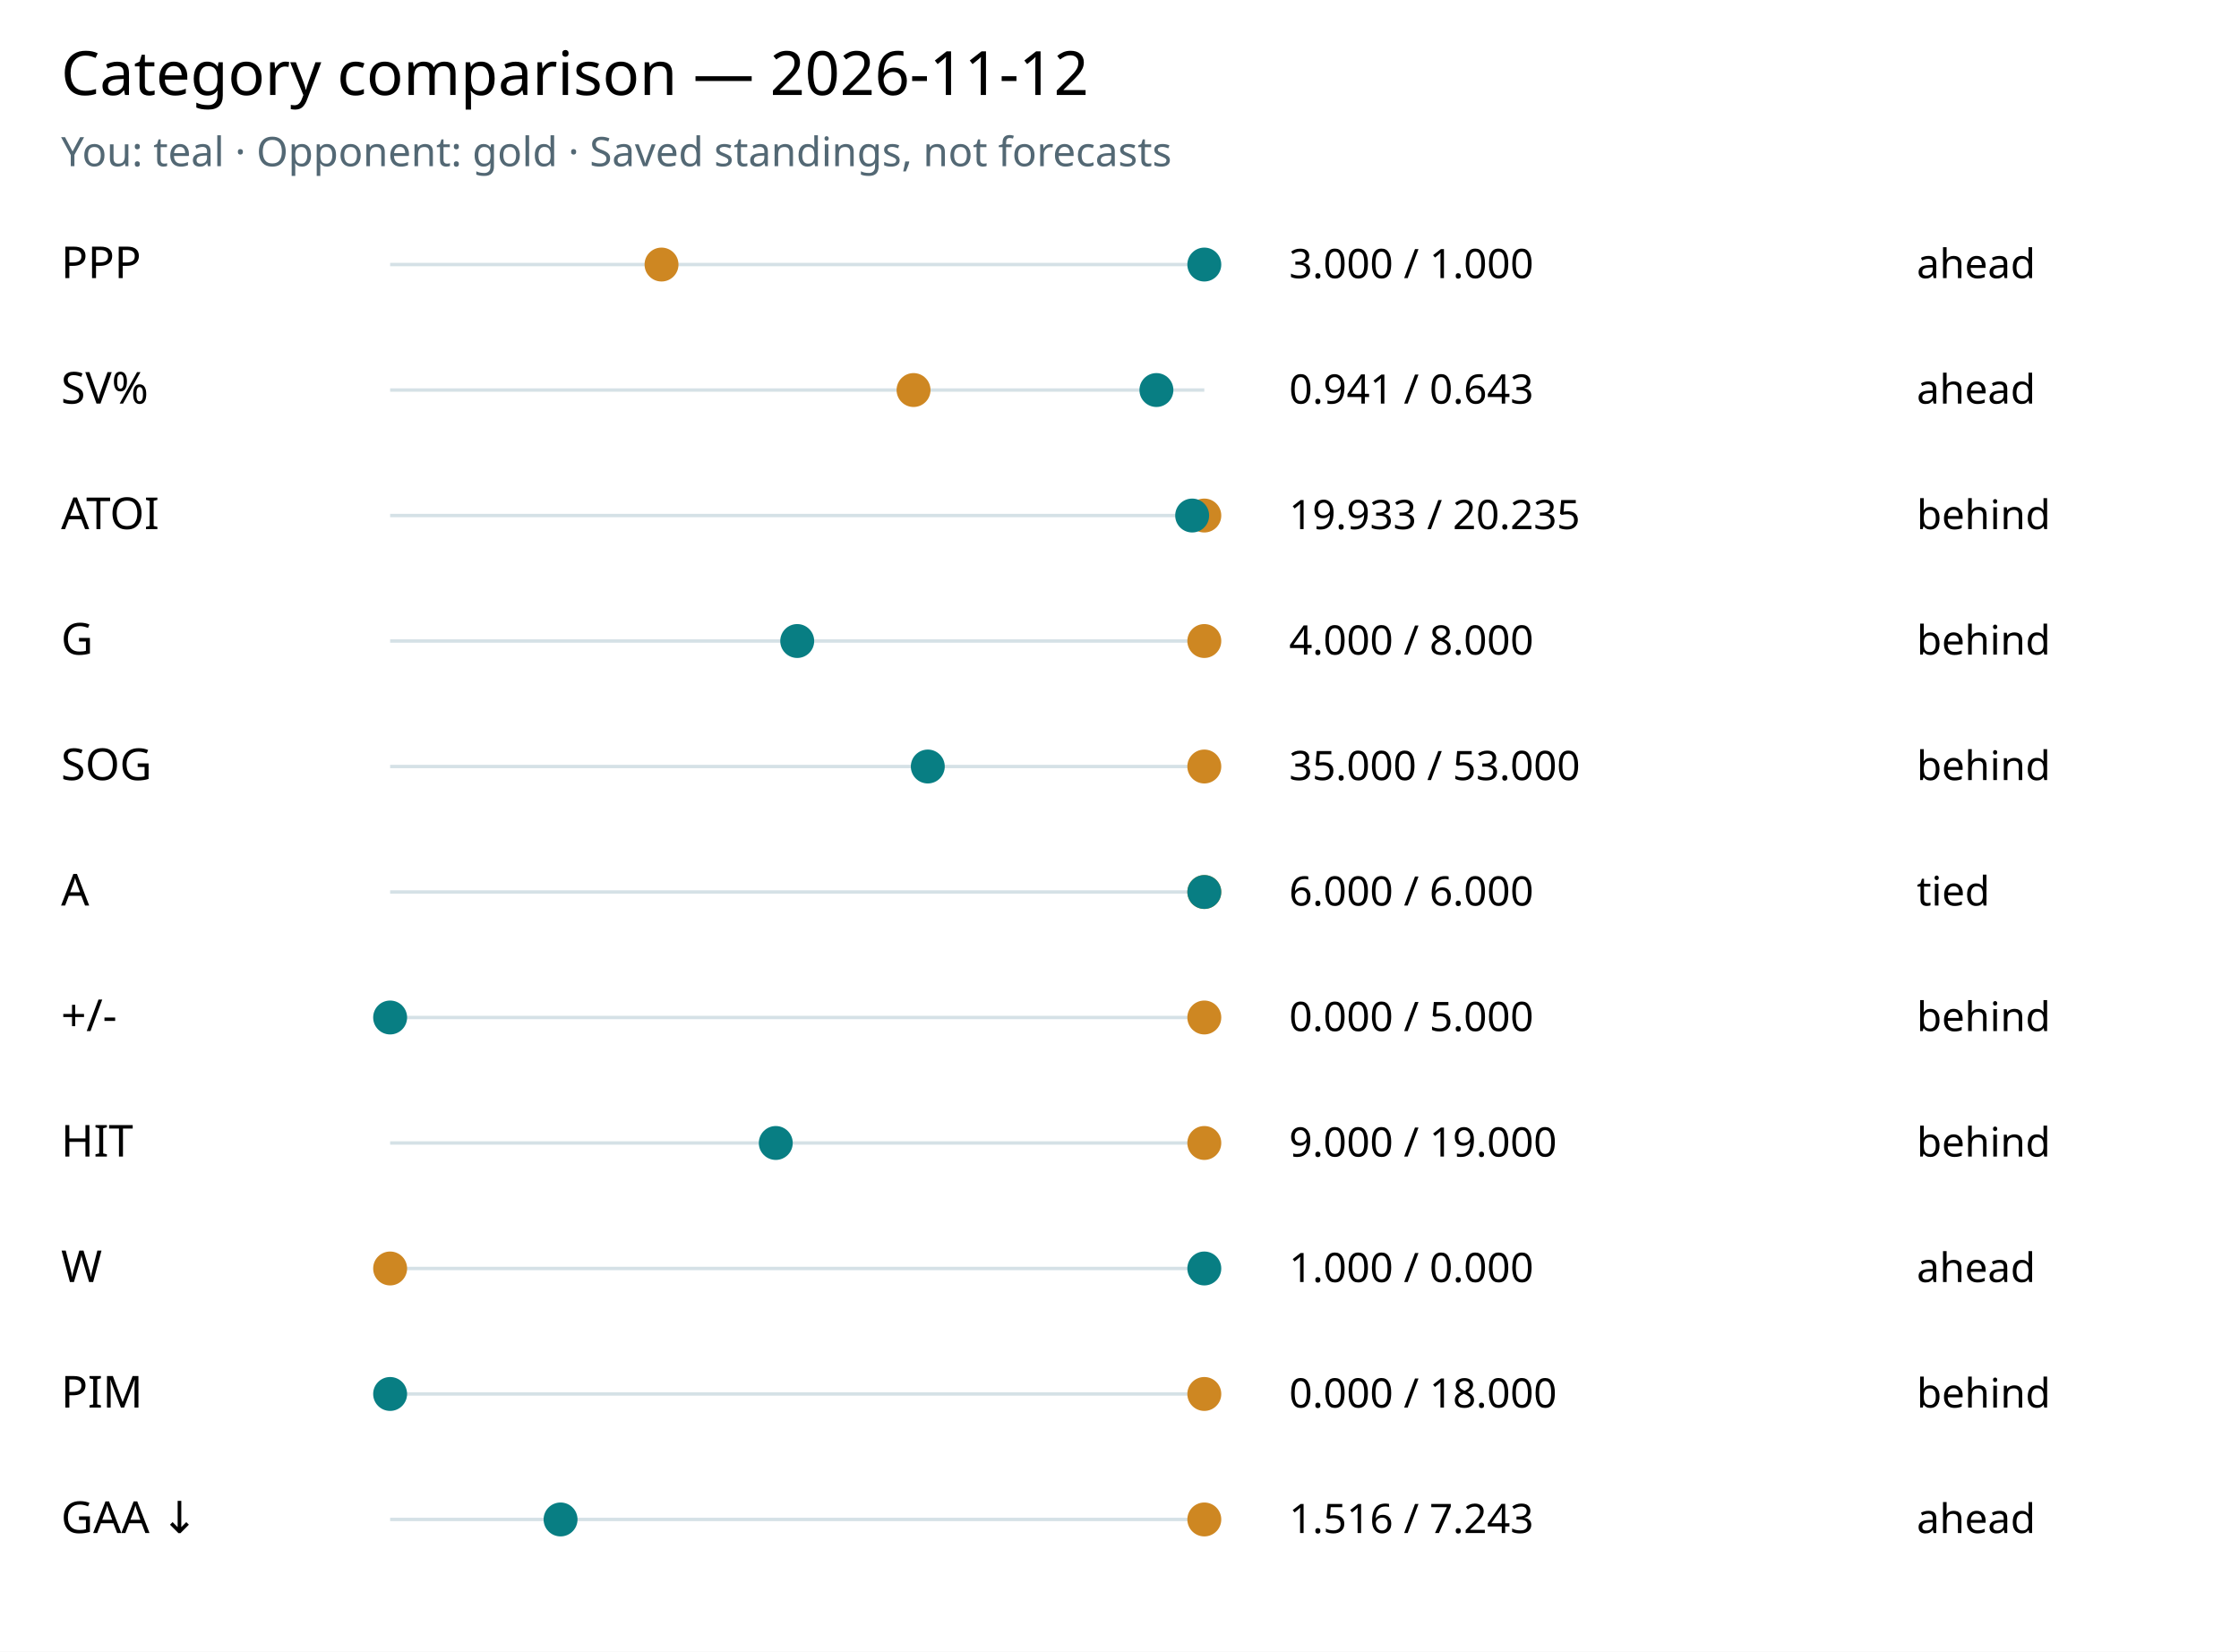
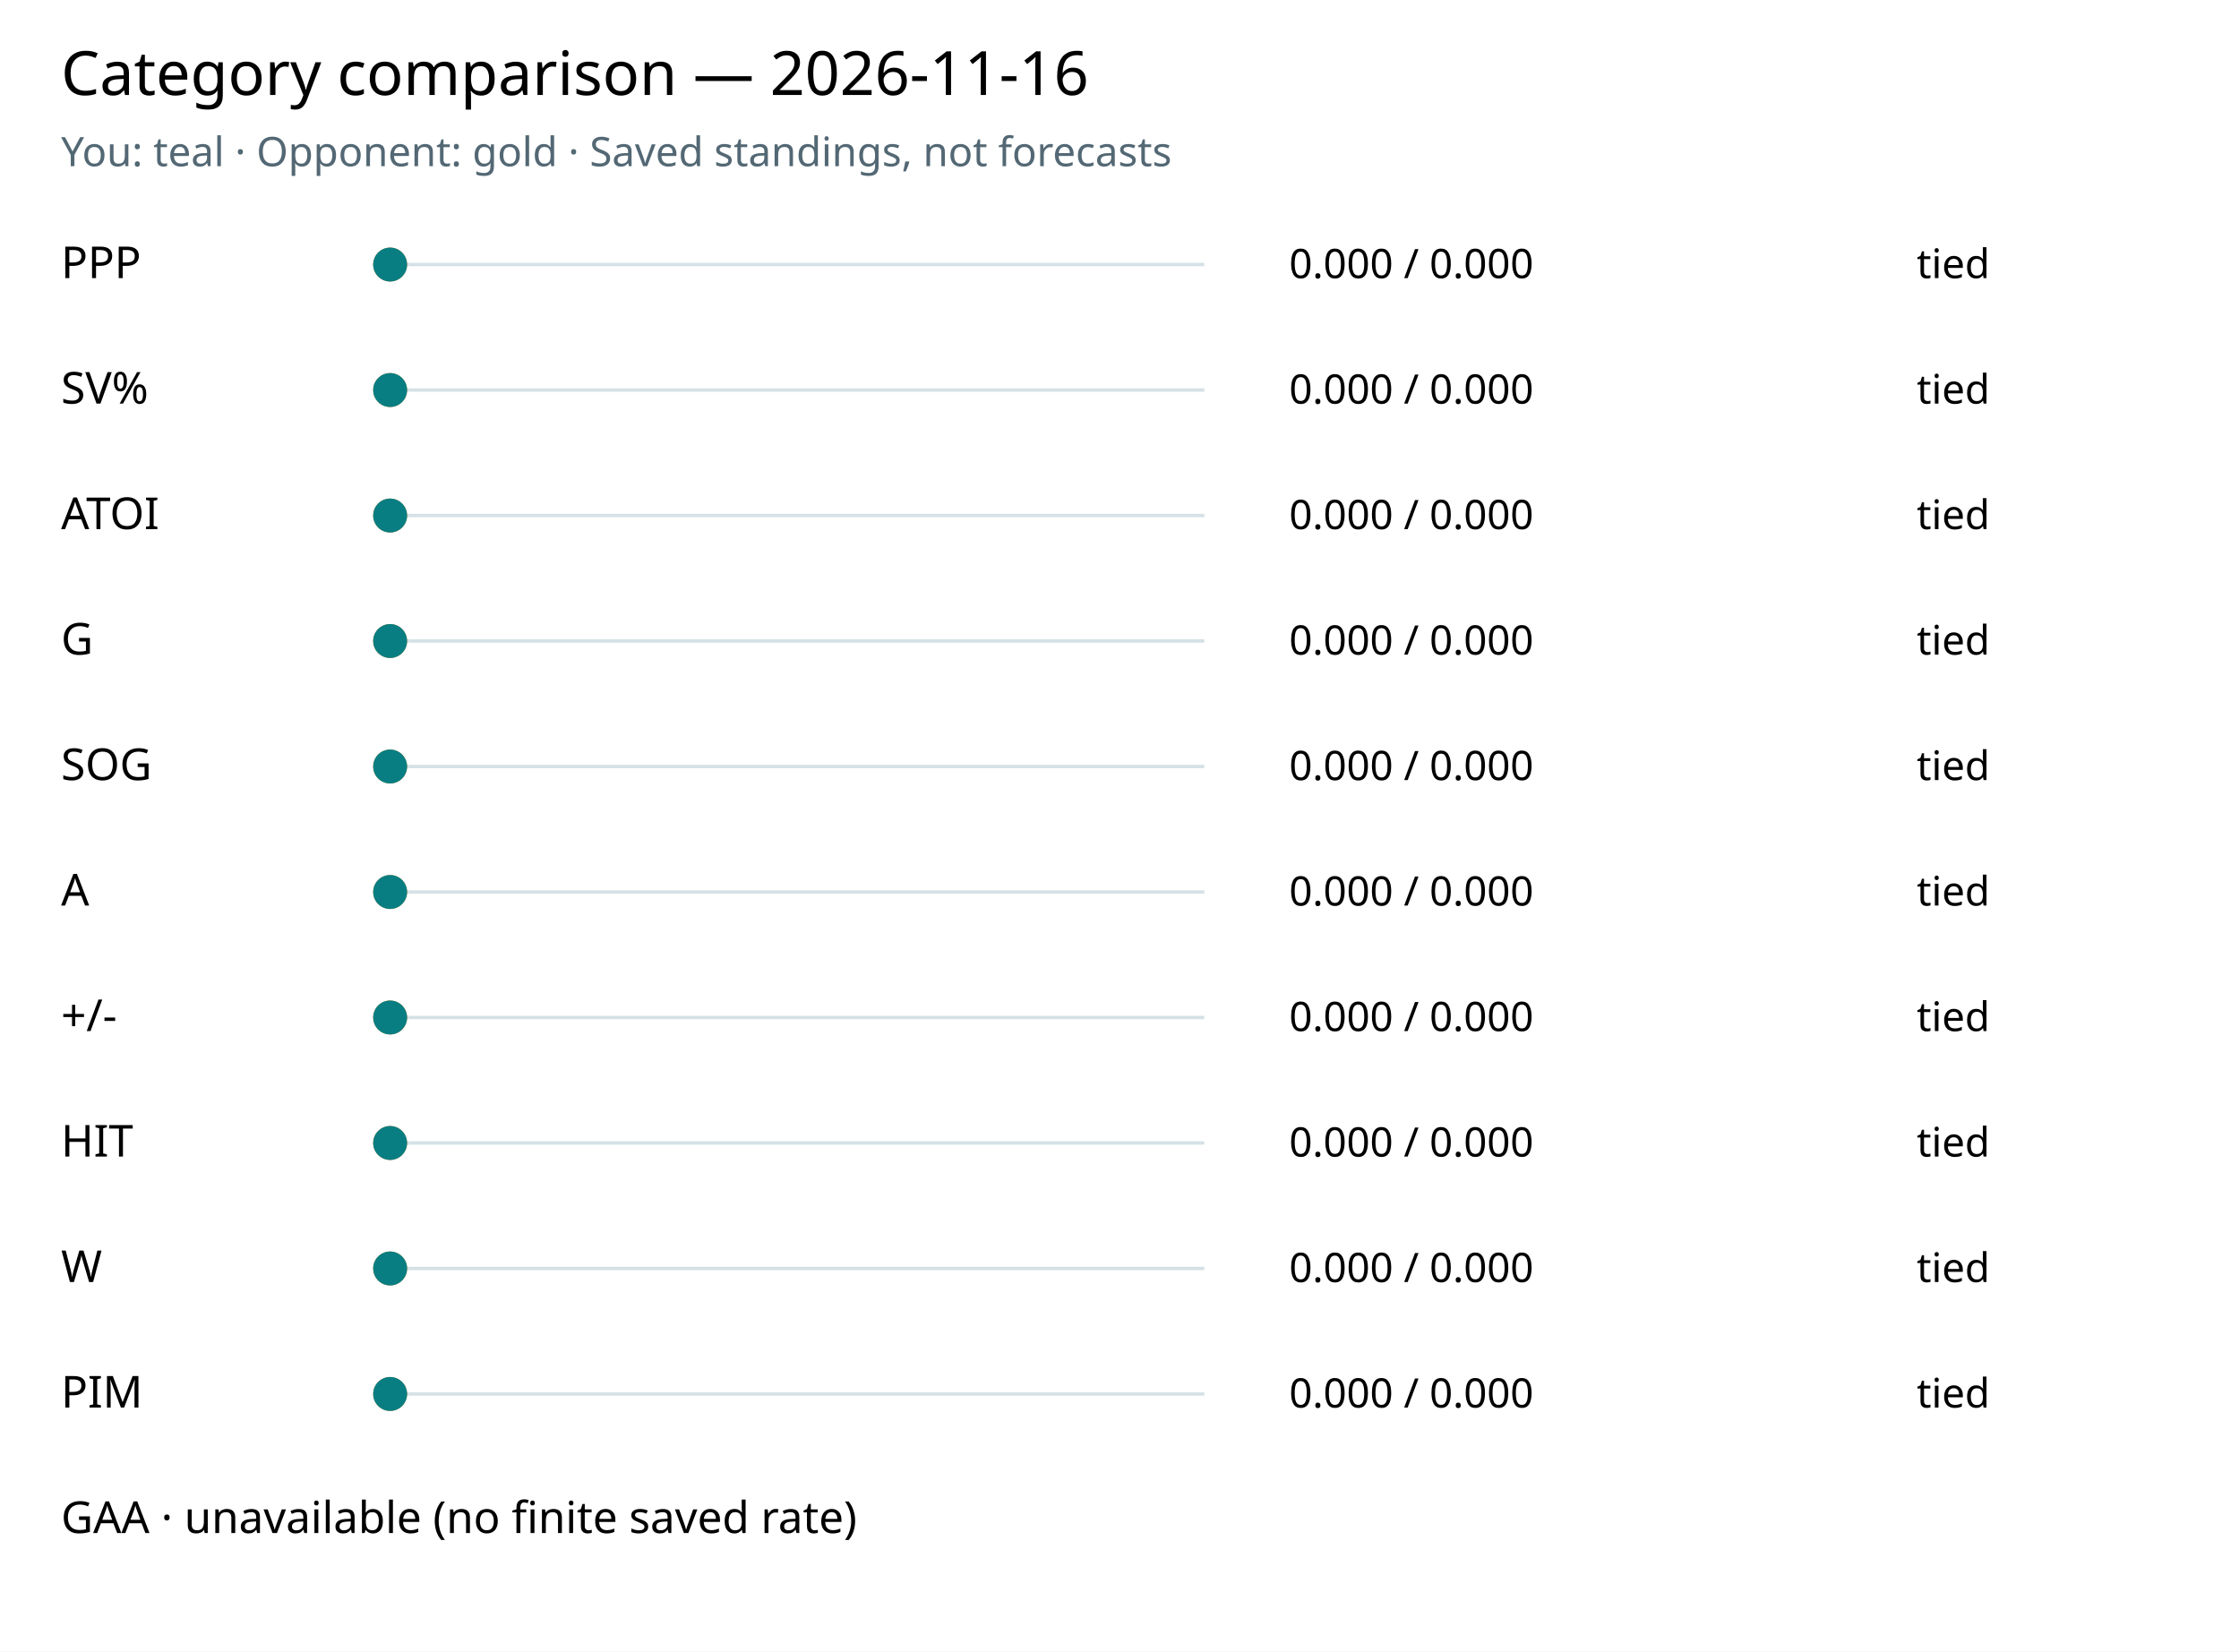
<svg xmlns="http://www.w3.org/2000/svg" viewBox="0 0 660 487" font-family="system-ui,sans-serif" role="img" aria-label="Saved category comparison">
  <rect width="100%" height="100%" fill="white" />
-   <text x="18" y="28" font-size="18">Category comparison — 2026-11-12</text>
+   <text x="18" y="28" font-size="18">Category comparison — 2026-11-16</text>
  <text x="18" y="49" font-size="12" fill="#536874">You: teal · Opponent: gold · Saved standings, not forecasts</text>
  <text x="18" y="82" font-size="13">PPP</text>
  <line x1="115" x2="355" y1="78" y2="78" stroke="#d5e1e6" />
-   <circle cx="195.00" cy="78" r="5" fill="#ce8722" />
-   <circle cx="355.00" cy="78" r="5" fill="#087e83" />
-   <text x="380" y="82" font-size="12">3.000 / 1.000</text>
-   <text x="565" y="82" font-size="12">ahead</text>
+   <circle cx="115.00" cy="78" r="5" fill="#ce8722" />
+   <circle cx="115.00" cy="78" r="5" fill="#087e83" />
+   <text x="380" y="82" font-size="12">0.000 / 0.000</text>
+   <text x="565" y="82" font-size="12">tied</text>
  <text x="18" y="119" font-size="13">SV%</text>
  <line x1="115" x2="355" y1="115" y2="115" stroke="#d5e1e6" />
-   <circle cx="269.29" cy="115" r="5" fill="#ce8722" />
-   <circle cx="340.88" cy="115" r="5" fill="#087e83" />
-   <text x="380" y="119" font-size="12">0.941 / 0.643</text>
-   <text x="565" y="119" font-size="12">ahead</text>
+   <circle cx="115.00" cy="115" r="5" fill="#ce8722" />
+   <circle cx="115.00" cy="115" r="5" fill="#087e83" />
+   <text x="380" y="119" font-size="12">0.000 / 0.000</text>
+   <text x="565" y="119" font-size="12">tied</text>
  <text x="18" y="156" font-size="13">ATOI</text>
  <line x1="115" x2="355" y1="152" y2="152" stroke="#d5e1e6" />
-   <circle cx="355.00" cy="152" r="5" fill="#ce8722" />
-   <circle cx="351.42" cy="152" r="5" fill="#087e83" />
-   <text x="380" y="156" font-size="12">19.933 / 20.235</text>
-   <text x="565" y="156" font-size="12">behind</text>
+   <circle cx="115.00" cy="152" r="5" fill="#ce8722" />
+   <circle cx="115.00" cy="152" r="5" fill="#087e83" />
+   <text x="380" y="156" font-size="12">0.000 / 0.000</text>
+   <text x="565" y="156" font-size="12">tied</text>
  <text x="18" y="193" font-size="13">G</text>
  <line x1="115" x2="355" y1="189" y2="189" stroke="#d5e1e6" />
-   <circle cx="355.00" cy="189" r="5" fill="#ce8722" />
-   <circle cx="235.00" cy="189" r="5" fill="#087e83" />
-   <text x="380" y="193" font-size="12">4.000 / 8.000</text>
-   <text x="565" y="193" font-size="12">behind</text>
+   <circle cx="115.00" cy="189" r="5" fill="#ce8722" />
+   <circle cx="115.00" cy="189" r="5" fill="#087e83" />
+   <text x="380" y="193" font-size="12">0.000 / 0.000</text>
+   <text x="565" y="193" font-size="12">tied</text>
  <text x="18" y="230" font-size="13">SOG</text>
  <line x1="115" x2="355" y1="226" y2="226" stroke="#d5e1e6" />
-   <circle cx="355.00" cy="226" r="5" fill="#ce8722" />
-   <circle cx="273.49" cy="226" r="5" fill="#087e83" />
-   <text x="380" y="230" font-size="12">35.000 / 53.000</text>
-   <text x="565" y="230" font-size="12">behind</text>
+   <circle cx="115.00" cy="226" r="5" fill="#ce8722" />
+   <circle cx="115.00" cy="226" r="5" fill="#087e83" />
+   <text x="380" y="230" font-size="12">0.000 / 0.000</text>
+   <text x="565" y="230" font-size="12">tied</text>
  <text x="18" y="267" font-size="13">A</text>
  <line x1="115" x2="355" y1="263" y2="263" stroke="#d5e1e6" />
-   <circle cx="355.00" cy="263" r="5" fill="#ce8722" />
-   <circle cx="355.00" cy="263" r="5" fill="#087e83" />
-   <text x="380" y="267" font-size="12">6.000 / 6.000</text>
+   <circle cx="115.00" cy="263" r="5" fill="#ce8722" />
+   <circle cx="115.00" cy="263" r="5" fill="#087e83" />
+   <text x="380" y="267" font-size="12">0.000 / 0.000</text>
  <text x="565" y="267" font-size="12">tied</text>
  <text x="18" y="304" font-size="13">+/-</text>
  <line x1="115" x2="355" y1="300" y2="300" stroke="#d5e1e6" />
-   <circle cx="355.00" cy="300" r="5" fill="#ce8722" />
+   <circle cx="115.00" cy="300" r="5" fill="#ce8722" />
  <circle cx="115.00" cy="300" r="5" fill="#087e83" />
-   <text x="380" y="304" font-size="12">0.000 / 5.000</text>
-   <text x="565" y="304" font-size="12">behind</text>
+   <text x="380" y="304" font-size="12">0.000 / 0.000</text>
+   <text x="565" y="304" font-size="12">tied</text>
  <text x="18" y="341" font-size="13">HIT</text>
  <line x1="115" x2="355" y1="337" y2="337" stroke="#d5e1e6" />
-   <circle cx="355.00" cy="337" r="5" fill="#ce8722" />
-   <circle cx="228.68" cy="337" r="5" fill="#087e83" />
-   <text x="380" y="341" font-size="12">9.000 / 19.000</text>
-   <text x="565" y="341" font-size="12">behind</text>
+   <circle cx="115.00" cy="337" r="5" fill="#ce8722" />
+   <circle cx="115.00" cy="337" r="5" fill="#087e83" />
+   <text x="380" y="341" font-size="12">0.000 / 0.000</text>
+   <text x="565" y="341" font-size="12">tied</text>
  <text x="18" y="378" font-size="13">W</text>
  <line x1="115" x2="355" y1="374" y2="374" stroke="#d5e1e6" />
  <circle cx="115.00" cy="374" r="5" fill="#ce8722" />
-   <circle cx="355.00" cy="374" r="5" fill="#087e83" />
-   <text x="380" y="378" font-size="12">1.000 / 0.000</text>
-   <text x="565" y="378" font-size="12">ahead</text>
+   <circle cx="115.00" cy="374" r="5" fill="#087e83" />
+   <text x="380" y="378" font-size="12">0.000 / 0.000</text>
+   <text x="565" y="378" font-size="12">tied</text>
  <text x="18" y="415" font-size="13">PIM</text>
  <line x1="115" x2="355" y1="411" y2="411" stroke="#d5e1e6" />
-   <circle cx="355.00" cy="411" r="5" fill="#ce8722" />
+   <circle cx="115.00" cy="411" r="5" fill="#ce8722" />
  <circle cx="115.00" cy="411" r="5" fill="#087e83" />
-   <text x="380" y="415" font-size="12">0.000 / 18.000</text>
-   <text x="565" y="415" font-size="12">behind</text>
-   <text x="18" y="452" font-size="13">GAA ↓</text>
-   <line x1="115" x2="355" y1="448" y2="448" stroke="#d5e1e6" />
-   <circle cx="355.00" cy="448" r="5" fill="#ce8722" />
-   <circle cx="165.24" cy="448" r="5" fill="#087e83" />
-   <text x="380" y="452" font-size="12">1.516 / 7.243</text>
-   <text x="565" y="452" font-size="12">ahead</text>
+   <text x="380" y="415" font-size="12">0.000 / 0.000</text>
+   <text x="565" y="415" font-size="12">tied</text>
+   <text x="18" y="452" font-size="13">GAA · unavailable (no finite saved rate)</text>
</svg>
